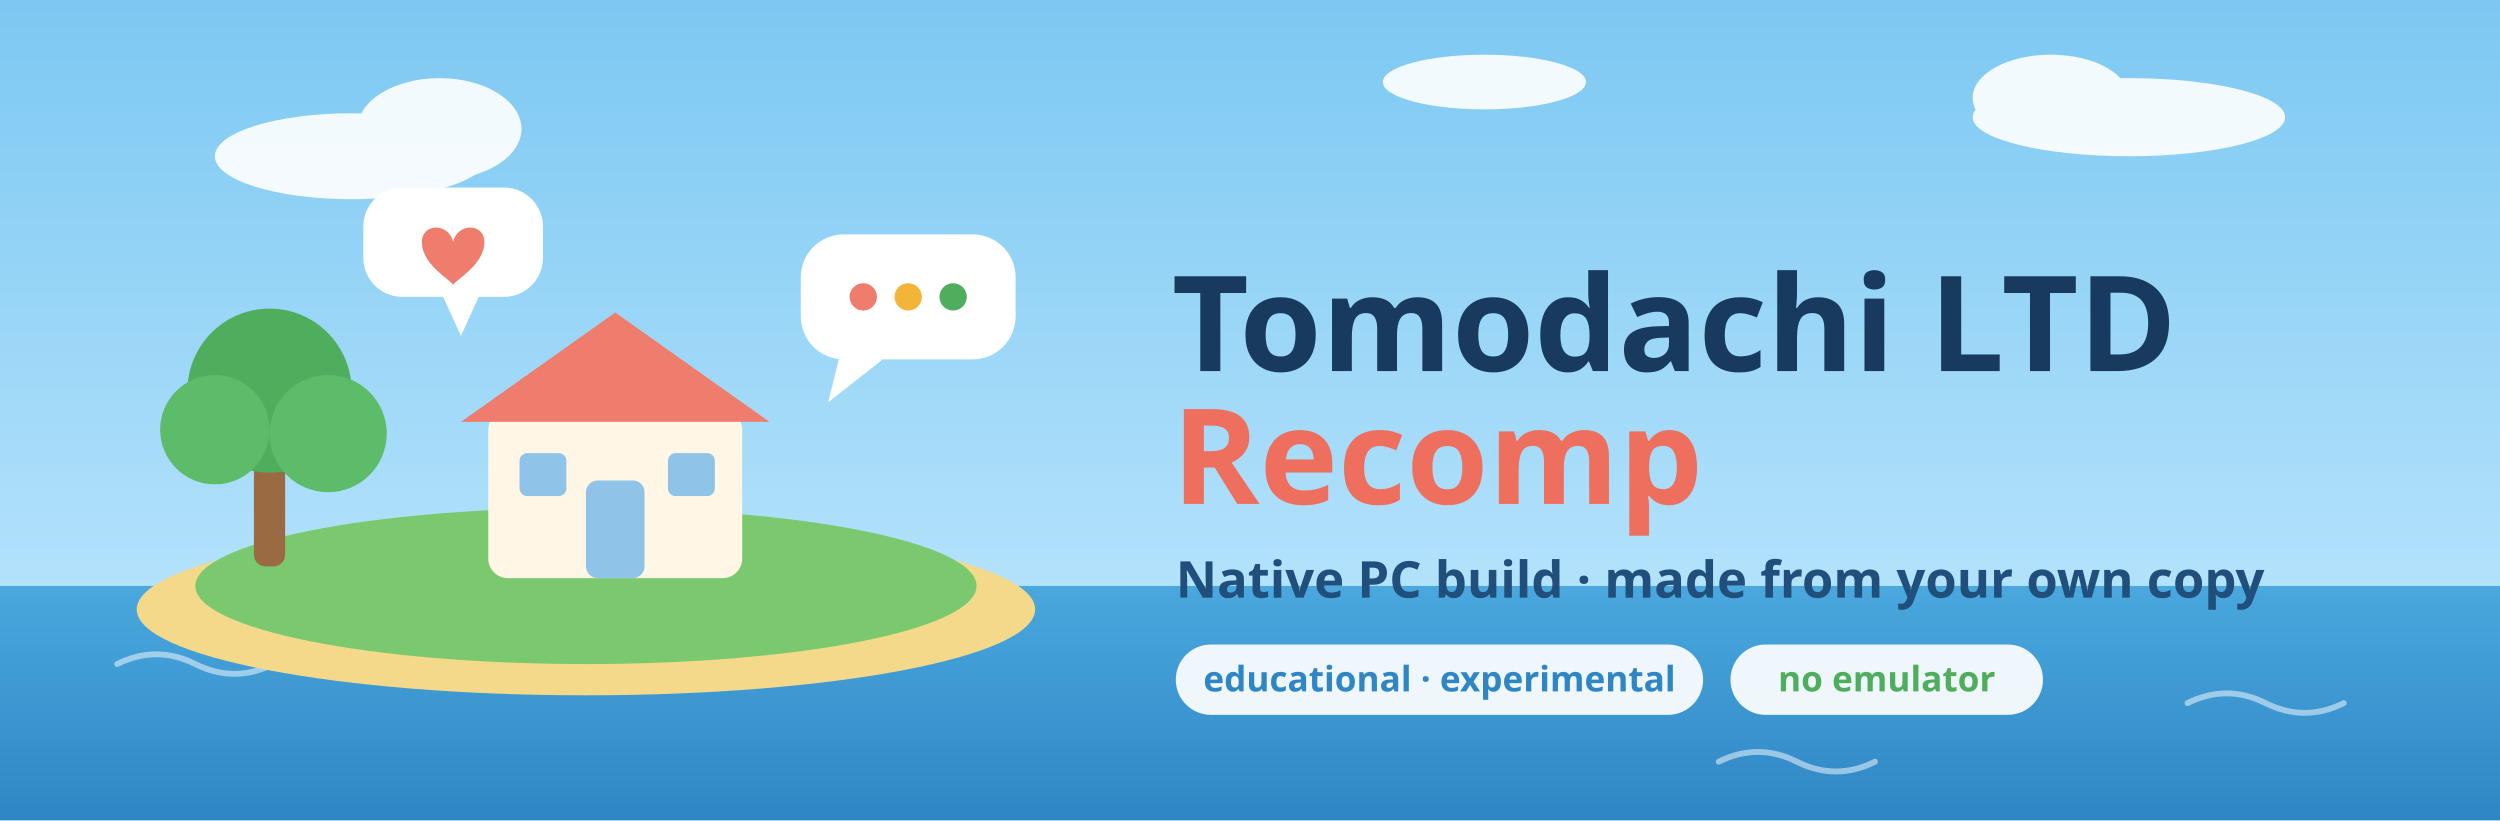
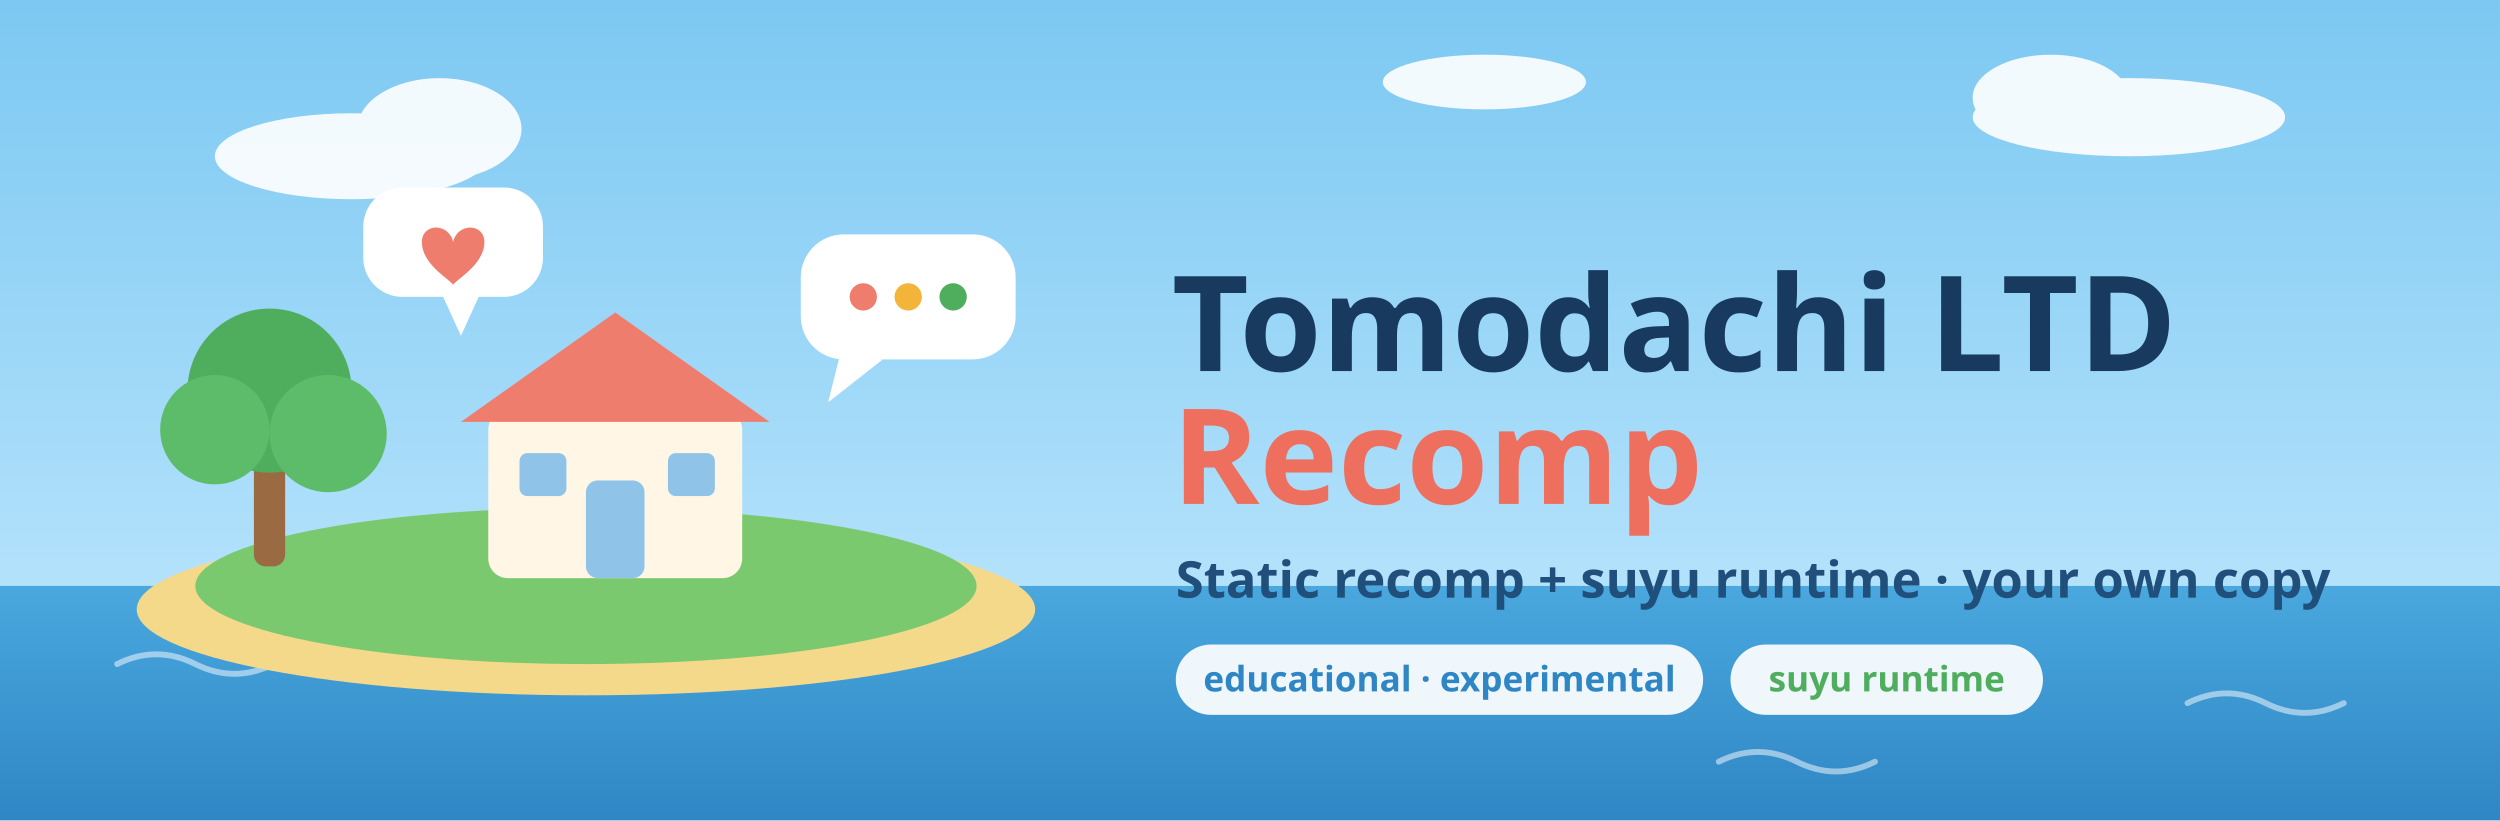
<svg xmlns="http://www.w3.org/2000/svg" viewBox="0 0 1280 420" width="1280" height="420" role="img" aria-labelledby="t d">
  <defs>
    <linearGradient id="sky" x1="0" y1="0" x2="0" y2="1">
      <stop offset="0" stop-color="#7cc8f2" />
      <stop offset="1" stop-color="#c9ecff" />
    </linearGradient>
    <linearGradient id="sea" x1="0" y1="0" x2="0" y2="1">
      <stop offset="0" stop-color="#4aa8de" />
      <stop offset="1" stop-color="#2f86c4" />
    </linearGradient>
  </defs>
  <rect width="1280" height="420" fill="url(#sky)" />
  <g fill="#ffffff" opacity="0.9">
    <ellipse cx="180" cy="80" rx="70" ry="22" />
    <ellipse cx="225" cy="66" rx="42" ry="26" />
    <ellipse cx="1090" cy="60" rx="80" ry="20" />
    <ellipse cx="1050" cy="50" rx="40" ry="22" />
    <ellipse cx="760" cy="42" rx="52" ry="14" />
  </g>
  <rect y="300" width="1280" height="120" fill="url(#sea)" />
  <g stroke="#ffffff" stroke-width="3" stroke-linecap="round" opacity="0.5" fill="none">
    <path d="M60 340 q20 -10 40 0 t40 0" />
    <path d="M1120 360 q20 -10 40 0 t40 0" />
    <path d="M880 390 q20 -10 40 0 t40 0" />
  </g>
  <ellipse cx="300" cy="312" rx="230" ry="44" fill="#f5d98b" />
  <ellipse cx="300" cy="300" rx="200" ry="40" fill="#7bc96f" />
  <rect x="130" y="210" width="16" height="80" rx="6" fill="#9a6b42" />
  <circle cx="138" cy="200" r="42" fill="#4fae5d" />
  <circle cx="110" cy="220" r="28" fill="#5cbc69" />
  <circle cx="168" cy="222" r="30" fill="#5cbc69" />
  <rect x="250" y="210" width="130" height="86" rx="10" fill="#fff6e6" />
  <path d="M236 216 L315 160 L394 216 Z" fill="#ef7d6e" />
  <rect x="300" y="246" width="30" height="50" rx="6" fill="#8fc4e8" />
  <rect x="266" y="232" width="24" height="22" rx="4" fill="#8fc4e8" />
  <rect x="342" y="232" width="24" height="22" rx="4" fill="#8fc4e8" />
  <g>
    <rect x="410" y="120" width="110" height="64" rx="22" fill="#ffffff" />
    <path d="M430 182 L424 206 L452 184 Z" fill="#ffffff" />
    <circle cx="442" cy="152" r="7" fill="#ef7d6e" />
    <circle cx="465" cy="152" r="7" fill="#f2b53a" />
    <circle cx="488" cy="152" r="7" fill="#4fae5d" />
    <rect x="186" y="96" width="92" height="56" rx="20" fill="#ffffff" />
    <path d="M226 150 L236 172 L246 150 Z" fill="#ffffff" />
    <path d="M216 124 c0 -10 14 -10 16 0 c2 -10 16 -10 16 0 c0 12 -16 20 -16 22 c0 -2 -16 -10 -16 -22 z" fill="#ef7d6e" />
  </g>
  <g font-family="'Nunito','Trebuchet MS','Segoe UI',sans-serif" fill="#173a5e">
    <text x="600" y="190" font-size="68" font-weight="800">Tomodachi LTD</text>
    <text x="600" y="258" font-size="68" font-weight="800" fill="#ef6f5e">Recomp</text>
-     <text x="602" y="306" font-size="26" font-weight="600" fill="#1f4f7a">Native PC build · made from your own copy</text>
+     <text x="602" y="306" font-size="26" font-weight="600" fill="#1f4f7a">Static recomp + suyu runtime · your own copy</text>
  </g>
  <g font-family="'Nunito','Trebuchet MS','Segoe UI',sans-serif" font-size="18" font-weight="700">
    <rect x="602" y="330" width="270" height="36" rx="18" fill="#ffffff" opacity="0.92" />
    <text x="737" y="354" text-anchor="middle" fill="#2f86c4">educational · experimental</text>
    <rect x="886" y="330" width="160" height="36" rx="18" fill="#ffffff" opacity="0.92" />
-     <text x="966" y="354" text-anchor="middle" fill="#4fae5d">no emulator</text>
+     <text x="966" y="354" text-anchor="middle" fill="#4fae5d">suyu runtime</text>
  </g>
</svg>
